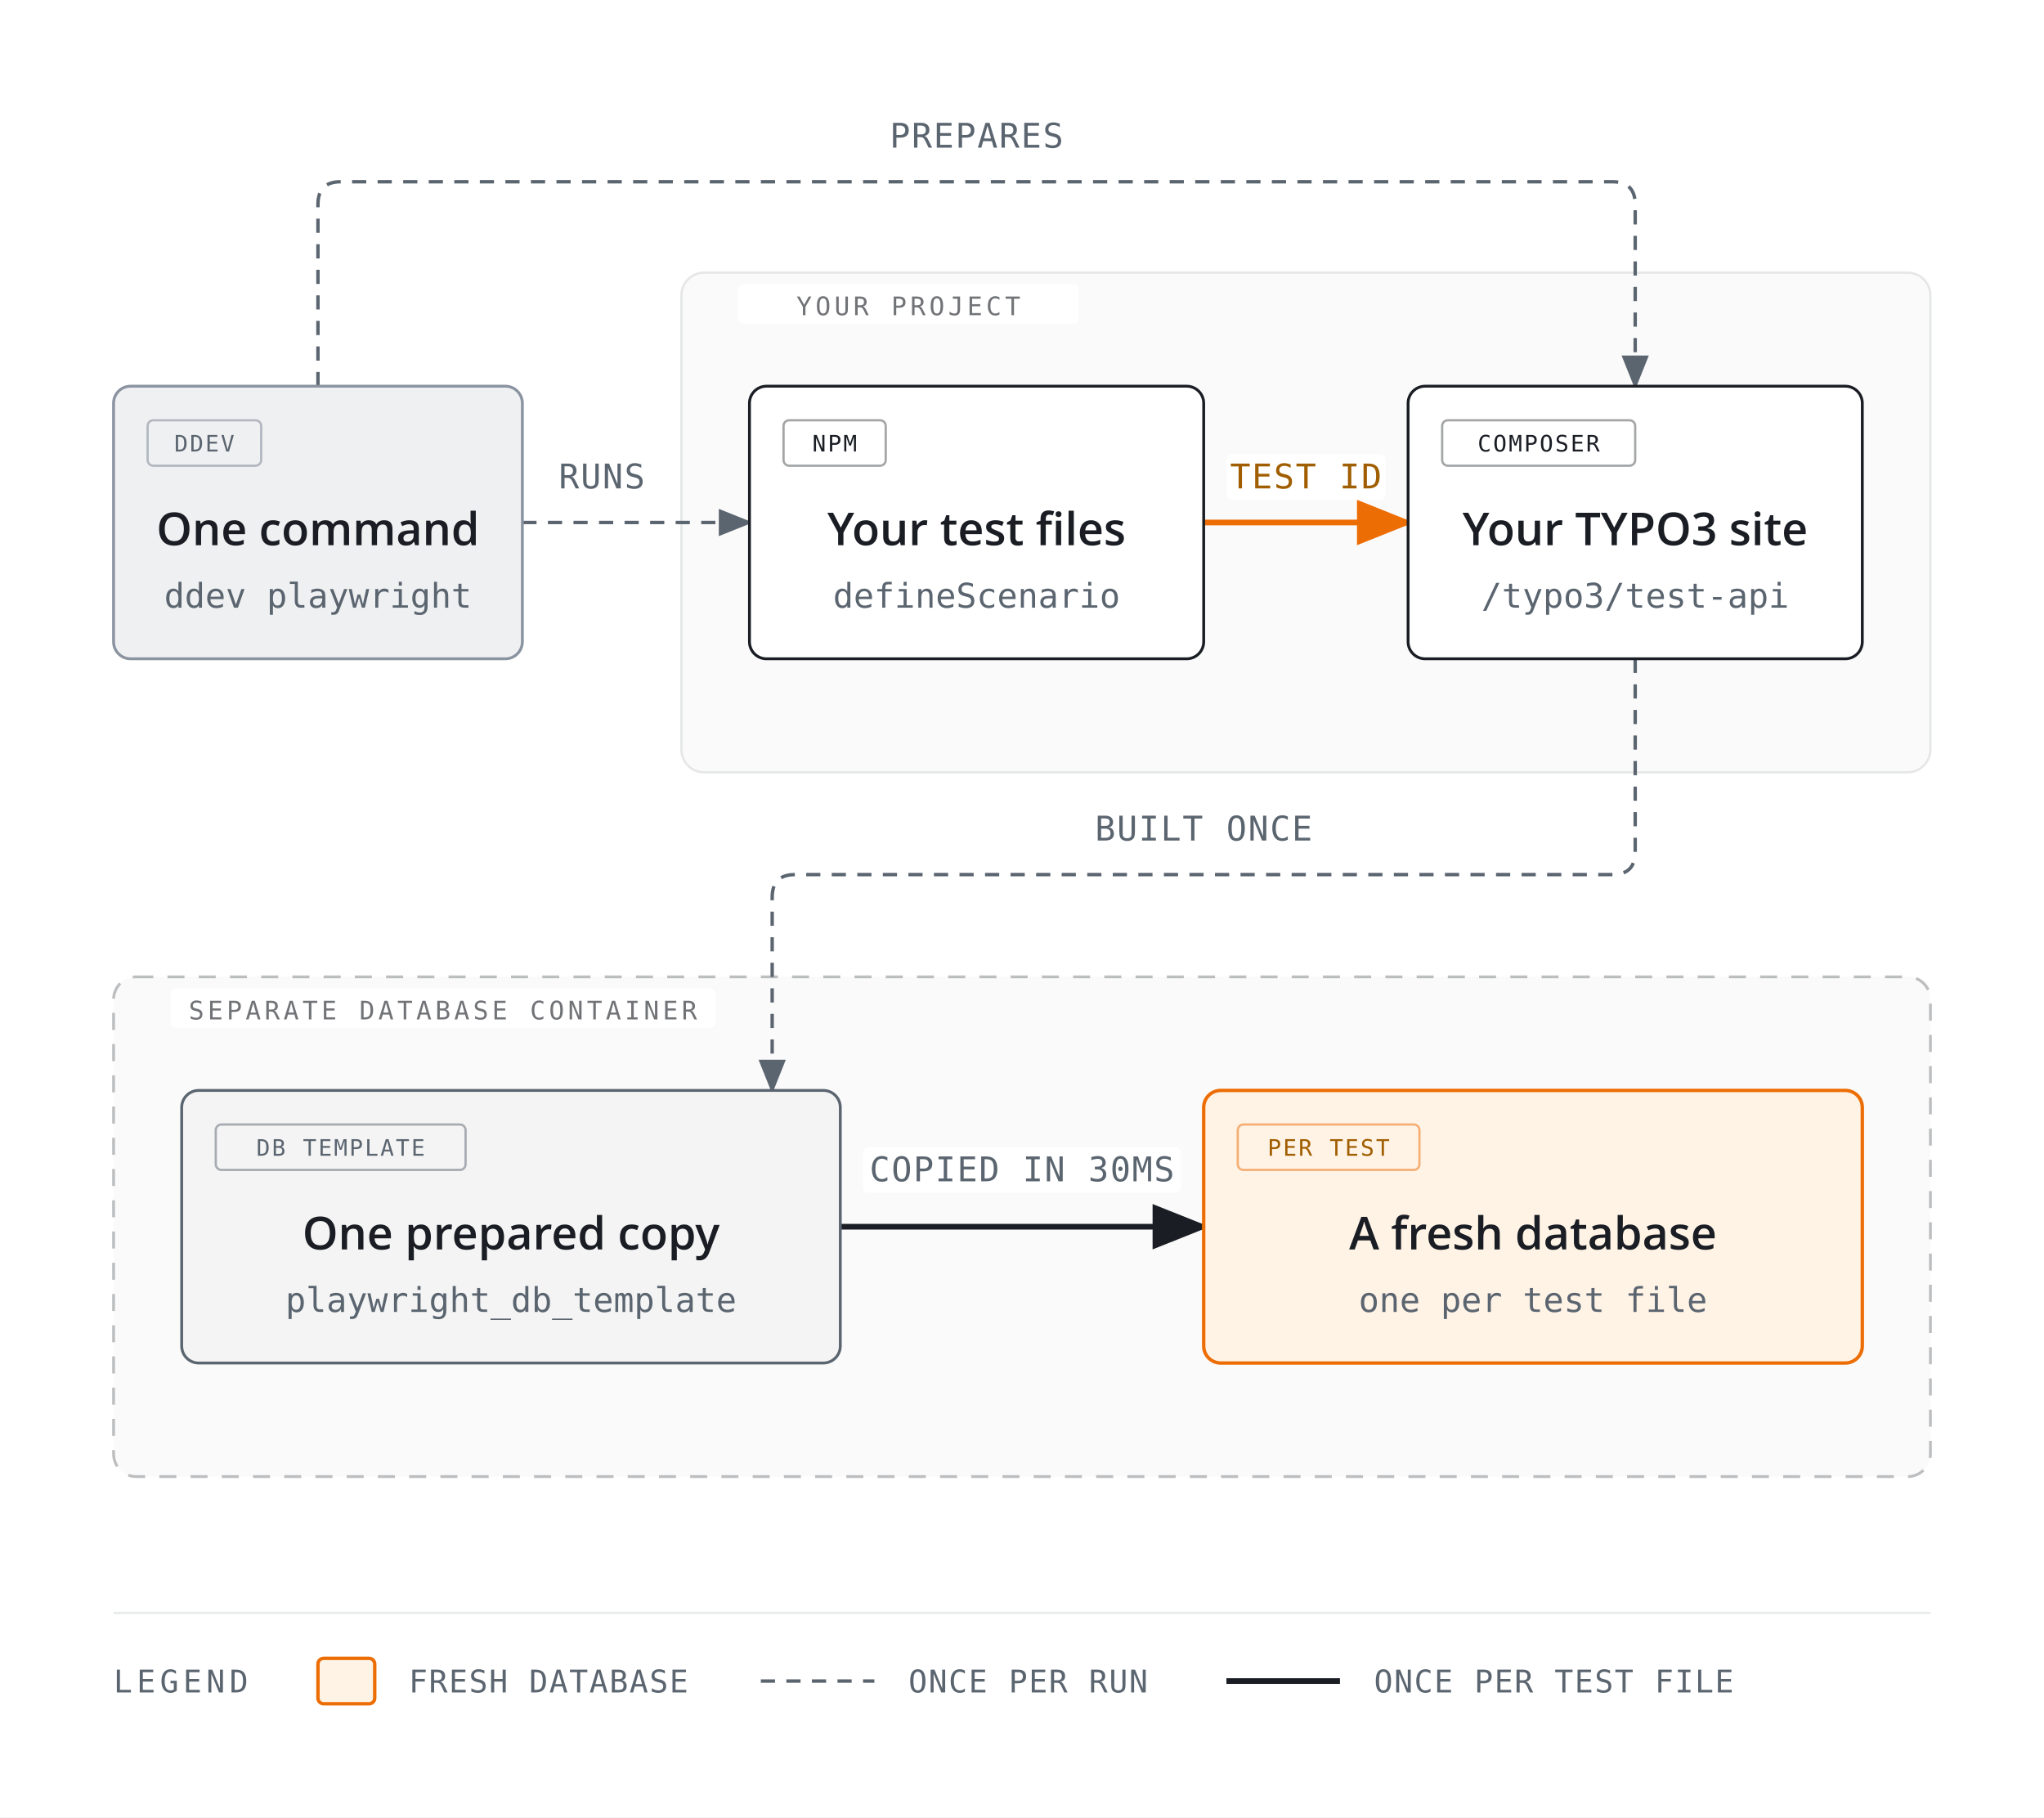
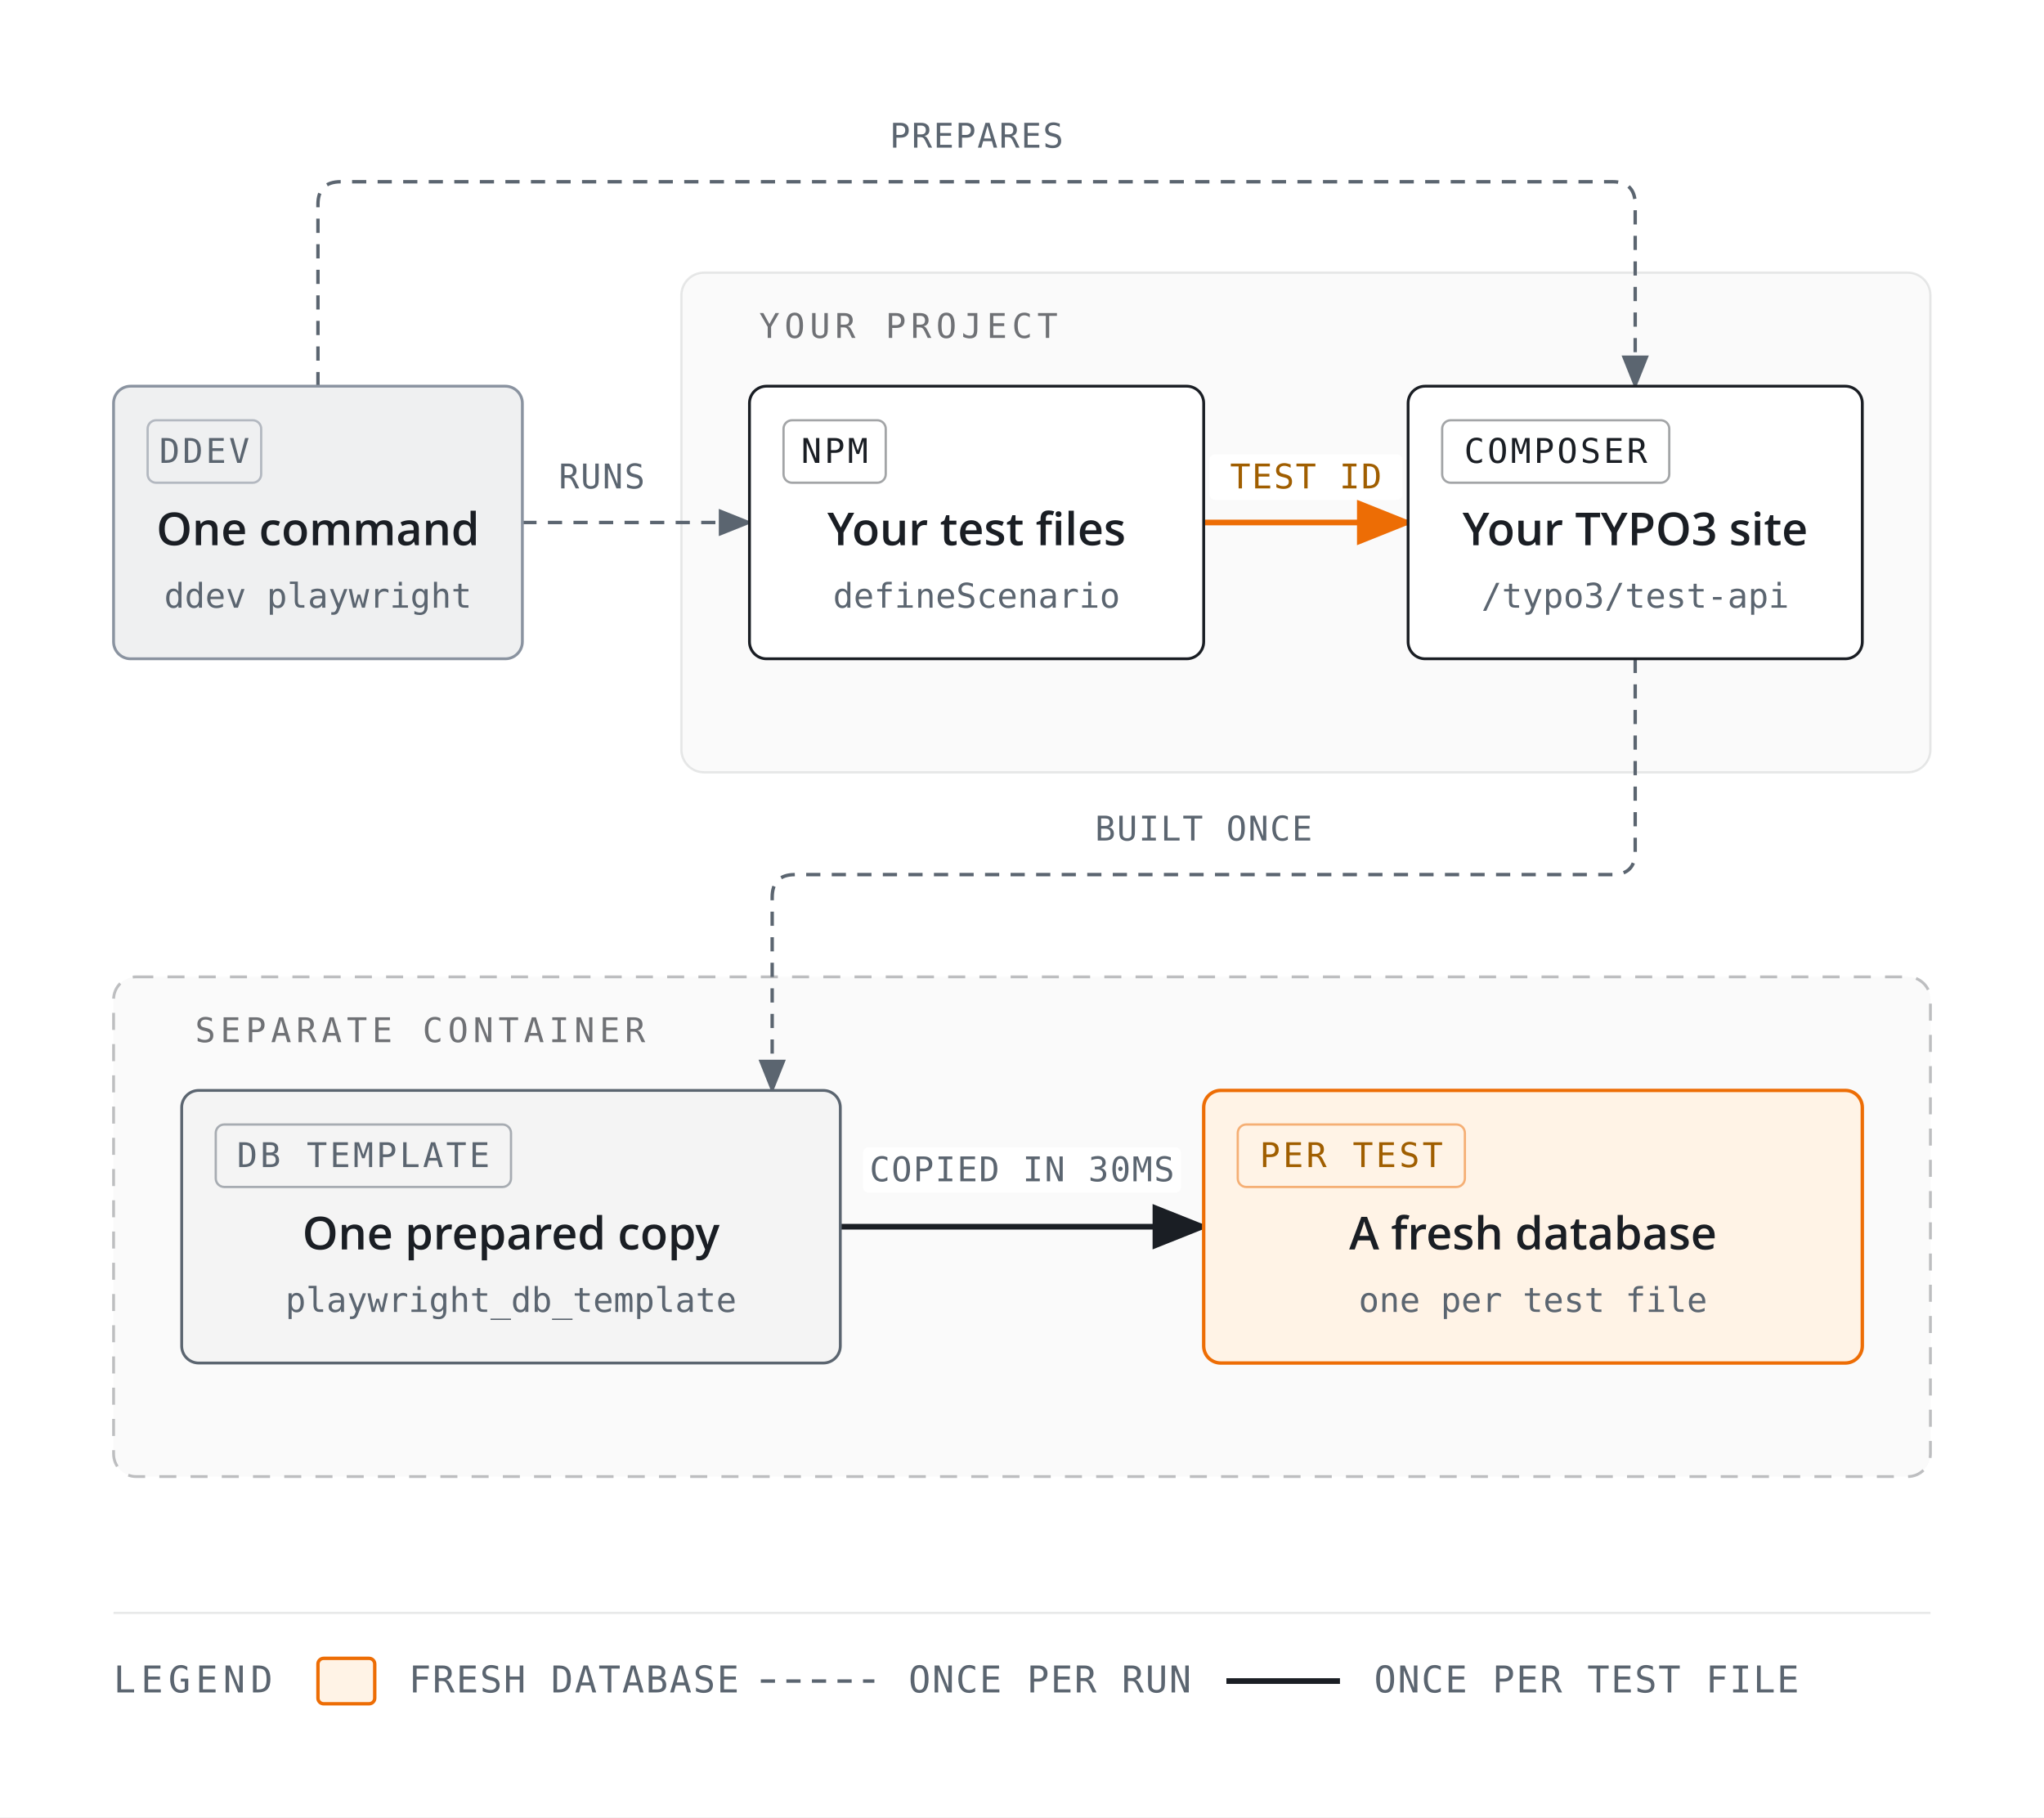
<svg xmlns="http://www.w3.org/2000/svg" width="720" height="640" viewBox="0 0 720 640" role="img" aria-labelledby="packages-overview-tablet-title packages-overview-tablet-desc">
  <defs>
    <marker id="pot-arrow" markerWidth="10" markerHeight="8" refX="9" refY="4" orient="auto">
      <polygon points="0 0, 10 4, 0 8" fill="#5B6570" />
    </marker>
    <marker id="pot-arrow-ink" markerWidth="10" markerHeight="8" refX="9" refY="4" orient="auto">
      <polygon points="0 0, 10 4, 0 8" fill="#1A1E24" />
    </marker>
    <marker id="pot-arrow-accent" markerWidth="10" markerHeight="8" refX="9" refY="4" orient="auto">
      <polygon points="0 0, 10 4, 0 8" fill="#ED6D05" />
    </marker>
  </defs>
  <rect width="100%" height="100%" fill="#FFFFFF" />
  <rect x="240" y="96" width="440" height="176" rx="8" fill="rgba(26,30,36,0.02)" stroke="rgba(26,30,36,0.10)" stroke-width="0.8" />
-   <rect x="260" y="100" width="120" height="14" rx="2" fill="#FFFFFF" />
-   <text x="320" y="111" fill="rgba(26,30,36,0.62)" font-size="9" font-family="'Source Code Pro',ui-monospace,SFMono-Regular,Menlo,monospace" text-anchor="middle" letter-spacing="0.14em">YOUR PROJECT</text>
+   <text x="320" y="119" fill="rgba(26,30,36,0.62)" font-size="12" font-family="'Source Code Pro',ui-monospace,SFMono-Regular,Menlo,monospace" text-anchor="middle" letter-spacing="0.14em">YOUR PROJECT</text>
  <rect x="40" y="344" width="640" height="176" rx="8" fill="rgba(26,30,36,0.02)" stroke="rgba(26,30,36,0.28)" stroke-width="1" stroke-dasharray="6,5" />
-   <rect x="60" y="348" width="192" height="14" rx="2" fill="#FFFFFF" />
-   <text x="156" y="359" fill="rgba(26,30,36,0.62)" font-size="9" font-family="'Source Code Pro',ui-monospace,SFMono-Regular,Menlo,monospace" text-anchor="middle" letter-spacing="0.14em">SEPARATE DATABASE CONTAINER</text>
  <line x1="184" y1="184" x2="264" y2="184" stroke="#5B6570" stroke-width="1.2" stroke-dasharray="5,4" marker-end="url(#pot-arrow)" />
  <path d="M 112,136 V 72 Q 112,64 120,64 H 568 Q 576,64 576,72 V 136" fill="none" stroke="#5B6570" stroke-width="1.2" stroke-dasharray="5,4" marker-end="url(#pot-arrow)" />
  <path d="M 576,232 V 300 Q 576,308 568,308 H 280 Q 272,308 272,316 V 384" fill="none" stroke="#5B6570" stroke-width="1.2" stroke-dasharray="5,4" marker-end="url(#pot-arrow)" />
  <line x1="424" y1="184" x2="496" y2="184" stroke="#ED6D05" stroke-width="2" marker-end="url(#pot-arrow-accent)" />
  <line x1="296" y1="432" x2="424" y2="432" stroke="#1A1E24" stroke-width="2" marker-end="url(#pot-arrow-ink)" />
  <rect x="192" y="160" width="40" height="16" rx="2" fill="#FFFFFF" />
  <text x="212" y="172" fill="#5B6570" font-size="12" font-family="'Source Code Pro',ui-monospace,SFMono-Regular,Menlo,monospace" text-anchor="middle" letter-spacing="0.04em">RUNS</text>
  <rect x="304" y="40" width="80" height="16" rx="2" fill="#FFFFFF" />
  <text x="344" y="52" fill="#5B6570" font-size="12" font-family="'Source Code Pro',ui-monospace,SFMono-Regular,Menlo,monospace" text-anchor="middle" letter-spacing="0.04em">PREPARES</text>
-   <rect x="432" y="160" width="56" height="16" rx="2" fill="#FFFFFF" />
+   <rect x="426" y="160" width="68" height="16" rx="2" fill="#FFFFFF" />
  <text x="460" y="172" fill="#A05E00" font-size="12" font-family="'Source Code Pro',ui-monospace,SFMono-Regular,Menlo,monospace" text-anchor="middle" letter-spacing="0.04em">TEST ID</text>
  <rect x="380" y="284" width="88" height="16" rx="2" fill="#FFFFFF" />
  <text x="424" y="296" fill="#5B6570" font-size="12" font-family="'Source Code Pro',ui-monospace,SFMono-Regular,Menlo,monospace" text-anchor="middle" letter-spacing="0.04em">BUILT ONCE</text>
  <rect x="304" y="404" width="112" height="16" rx="2" fill="#FFFFFF" />
  <text x="360" y="416" fill="#5B6570" font-size="12" font-family="'Source Code Pro',ui-monospace,SFMono-Regular,Menlo,monospace" text-anchor="middle" letter-spacing="0.04em">COPIED IN 30MS</text>
  <rect x="40" y="136" width="144" height="96" rx="6" fill="#FFFFFF" />
  <rect x="40" y="136" width="144" height="96" rx="6" fill="rgba(91,101,112,0.10)" stroke="#8A93A0" stroke-width="1" />
-   <rect x="52" y="148" width="40" height="16" rx="2" fill="transparent" stroke="rgba(138,147,160,0.60)" stroke-width="0.8" />
-   <text x="72" y="159" fill="#5B6570" font-size="8" font-family="'Source Code Pro',ui-monospace,SFMono-Regular,Menlo,monospace" text-anchor="middle" letter-spacing="0.08em">DDEV</text>
+   <rect x="52" y="148" width="40" height="22" rx="3" fill="transparent" stroke="rgba(138,147,160,0.60)" stroke-width="0.8" />
+   <text x="72" y="159" fill="#5B6570" font-size="12" font-family="'Source Code Pro',ui-monospace,SFMono-Regular,Menlo,monospace" text-anchor="middle" letter-spacing="0.08em" dy="4">DDEV</text>
  <text x="112" y="192" fill="#1A1E24" font-size="16" font-weight="600" font-family="'Open Sans',-apple-system,BlinkMacSystemFont,'Segoe UI',Roboto,sans-serif" text-anchor="middle">One command</text>
  <text x="112" y="214" fill="#5B6570" font-size="12" font-family="'Source Code Pro',ui-monospace,SFMono-Regular,Menlo,monospace" text-anchor="middle">ddev playwright</text>
  <rect x="264" y="136" width="160" height="96" rx="6" fill="#FFFFFF" />
  <rect x="264" y="136" width="160" height="96" rx="6" fill="#ffffff" stroke="#1A1E24" stroke-width="1" />
-   <rect x="276" y="148" width="36" height="16" rx="2" fill="transparent" stroke="rgba(26,30,36,0.40)" stroke-width="0.8" />
-   <text x="294" y="159" fill="#1A1E24" font-size="8" font-family="'Source Code Pro',ui-monospace,SFMono-Regular,Menlo,monospace" text-anchor="middle" letter-spacing="0.08em">NPM</text>
+   <rect x="276" y="148" width="36" height="22" rx="3" fill="transparent" stroke="rgba(26,30,36,0.40)" stroke-width="0.8" />
+   <text x="294" y="159" fill="#1A1E24" font-size="12" font-family="'Source Code Pro',ui-monospace,SFMono-Regular,Menlo,monospace" text-anchor="middle" letter-spacing="0.08em" dy="4">NPM</text>
  <text x="344" y="192" fill="#1A1E24" font-size="16" font-weight="600" font-family="'Open Sans',-apple-system,BlinkMacSystemFont,'Segoe UI',Roboto,sans-serif" text-anchor="middle">Your test files</text>
  <text x="344" y="214" fill="#5B6570" font-size="12" font-family="'Source Code Pro',ui-monospace,SFMono-Regular,Menlo,monospace" text-anchor="middle">defineScenario</text>
  <rect x="496" y="136" width="160" height="96" rx="6" fill="#FFFFFF" />
  <rect x="496" y="136" width="160" height="96" rx="6" fill="#ffffff" stroke="#1A1E24" stroke-width="1" />
-   <rect x="508" y="148" width="68" height="16" rx="2" fill="transparent" stroke="rgba(26,30,36,0.40)" stroke-width="0.8" />
-   <text x="542" y="159" fill="#1A1E24" font-size="8" font-family="'Source Code Pro',ui-monospace,SFMono-Regular,Menlo,monospace" text-anchor="middle" letter-spacing="0.08em">COMPOSER</text>
+   <rect x="508" y="148" width="80" height="22" rx="3" fill="transparent" stroke="rgba(26,30,36,0.40)" stroke-width="0.8" />
+   <text x="548" y="159" fill="#1A1E24" font-size="12" font-family="'Source Code Pro',ui-monospace,SFMono-Regular,Menlo,monospace" text-anchor="middle" letter-spacing="0.08em" dy="4">COMPOSER</text>
  <text x="576" y="192" fill="#1A1E24" font-size="16" font-weight="600" font-family="'Open Sans',-apple-system,BlinkMacSystemFont,'Segoe UI',Roboto,sans-serif" text-anchor="middle">Your TYPO3 site</text>
  <text x="576" y="214" fill="#5B6570" font-size="12" font-family="'Source Code Pro',ui-monospace,SFMono-Regular,Menlo,monospace" text-anchor="middle">/typo3/test-api</text>
  <rect x="64" y="384" width="232" height="96" rx="6" fill="#FFFFFF" />
  <rect x="64" y="384" width="232" height="96" rx="6" fill="rgba(26,30,36,0.05)" stroke="#5B6570" stroke-width="1" />
-   <rect x="76" y="396" width="88" height="16" rx="2" fill="transparent" stroke="rgba(91,101,112,0.50)" stroke-width="0.8" />
-   <text x="120" y="407" fill="#5B6570" font-size="8" font-family="'Source Code Pro',ui-monospace,SFMono-Regular,Menlo,monospace" text-anchor="middle" letter-spacing="0.08em">DB TEMPLATE</text>
+   <rect x="76" y="396" width="104" height="22" rx="3" fill="transparent" stroke="rgba(91,101,112,0.50)" stroke-width="0.8" />
+   <text x="128" y="407" fill="#5B6570" font-size="12" font-family="'Source Code Pro',ui-monospace,SFMono-Regular,Menlo,monospace" text-anchor="middle" letter-spacing="0.08em" dy="4">DB TEMPLATE</text>
  <text x="180" y="440" fill="#1A1E24" font-size="16" font-weight="600" font-family="'Open Sans',-apple-system,BlinkMacSystemFont,'Segoe UI',Roboto,sans-serif" text-anchor="middle">One prepared copy</text>
  <text x="180" y="462" fill="#5B6570" font-size="12" font-family="'Source Code Pro',ui-monospace,SFMono-Regular,Menlo,monospace" text-anchor="middle">playwright_db_template</text>
  <rect x="424" y="384" width="232" height="96" rx="6" fill="#FFFFFF" />
  <rect x="424" y="384" width="232" height="96" rx="6" fill="rgba(255,135,0,0.10)" stroke="#ED6D05" stroke-width="1.2" />
-   <rect x="436" y="396" width="64" height="16" rx="2" fill="transparent" stroke="rgba(237,109,5,0.50)" stroke-width="0.8" />
-   <text x="468" y="407" fill="#A05E00" font-size="8" font-family="'Source Code Pro',ui-monospace,SFMono-Regular,Menlo,monospace" text-anchor="middle" letter-spacing="0.08em">PER TEST</text>
+   <rect x="436" y="396" width="80" height="22" rx="3" fill="transparent" stroke="rgba(237,109,5,0.50)" stroke-width="0.8" />
+   <text x="476" y="407" fill="#A05E00" font-size="12" font-family="'Source Code Pro',ui-monospace,SFMono-Regular,Menlo,monospace" text-anchor="middle" letter-spacing="0.08em" dy="4">PER TEST</text>
  <text x="540" y="440" fill="#1A1E24" font-size="16" font-weight="600" font-family="'Open Sans',-apple-system,BlinkMacSystemFont,'Segoe UI',Roboto,sans-serif" text-anchor="middle">A fresh database</text>
  <text x="540" y="462" fill="#5B6570" font-size="12" font-family="'Source Code Pro',ui-monospace,SFMono-Regular,Menlo,monospace" text-anchor="middle">one per test file</text>
  <line x1="40" y1="568" x2="680" y2="568" stroke="rgba(26,30,36,0.10)" stroke-width="0.8" />
-   <text x="40" y="596" fill="#5B6570" font-size="11" font-family="'Source Code Pro',ui-monospace,SFMono-Regular,Menlo,monospace" letter-spacing="0.14em">LEGEND</text>
+   <text x="40" y="596" fill="#5B6570" font-size="13" font-family="'Source Code Pro',ui-monospace,SFMono-Regular,Menlo,monospace" letter-spacing="0.14em">LEGEND</text>
  <rect x="112" y="584" width="20" height="16" rx="2" fill="rgba(255,135,0,0.10)" stroke="#ED6D05" stroke-width="1.2" />
-   <text x="144" y="596" fill="#5B6570" font-size="11" font-family="'Source Code Pro',ui-monospace,SFMono-Regular,Menlo,monospace" letter-spacing="0.04em">FRESH DATABASE</text>
+   <text x="144" y="596" fill="#5B6570" font-size="13" font-family="'Source Code Pro',ui-monospace,SFMono-Regular,Menlo,monospace" letter-spacing="0.04em">FRESH DATABASE</text>
  <line x1="268" y1="592" x2="308" y2="592" stroke="#5B6570" stroke-width="1.2" stroke-dasharray="5,4" />
-   <text x="320" y="596" fill="#5B6570" font-size="11" font-family="'Source Code Pro',ui-monospace,SFMono-Regular,Menlo,monospace" letter-spacing="0.04em">ONCE PER RUN</text>
+   <text x="320" y="596" fill="#5B6570" font-size="13" font-family="'Source Code Pro',ui-monospace,SFMono-Regular,Menlo,monospace" letter-spacing="0.04em">ONCE PER RUN</text>
  <line x1="432" y1="592" x2="472" y2="592" stroke="#1A1E24" stroke-width="2" />
-   <text x="484" y="596" fill="#5B6570" font-size="11" font-family="'Source Code Pro',ui-monospace,SFMono-Regular,Menlo,monospace" letter-spacing="0.04em">ONCE PER TEST FILE</text>
+   <text x="148" y="367" fill="rgba(26,30,36,0.62)" font-size="12" font-family="'Source Code Pro',ui-monospace,SFMono-Regular,Menlo,monospace" text-anchor="middle" letter-spacing="0.14em">SEPARATE CONTAINER</text>
+   <text x="484" y="596" fill="#5B6570" font-size="13" font-family="'Source Code Pro',ui-monospace,SFMono-Regular,Menlo,monospace" letter-spacing="0.04em">ONCE PER TEST FILE</text>
</svg>
